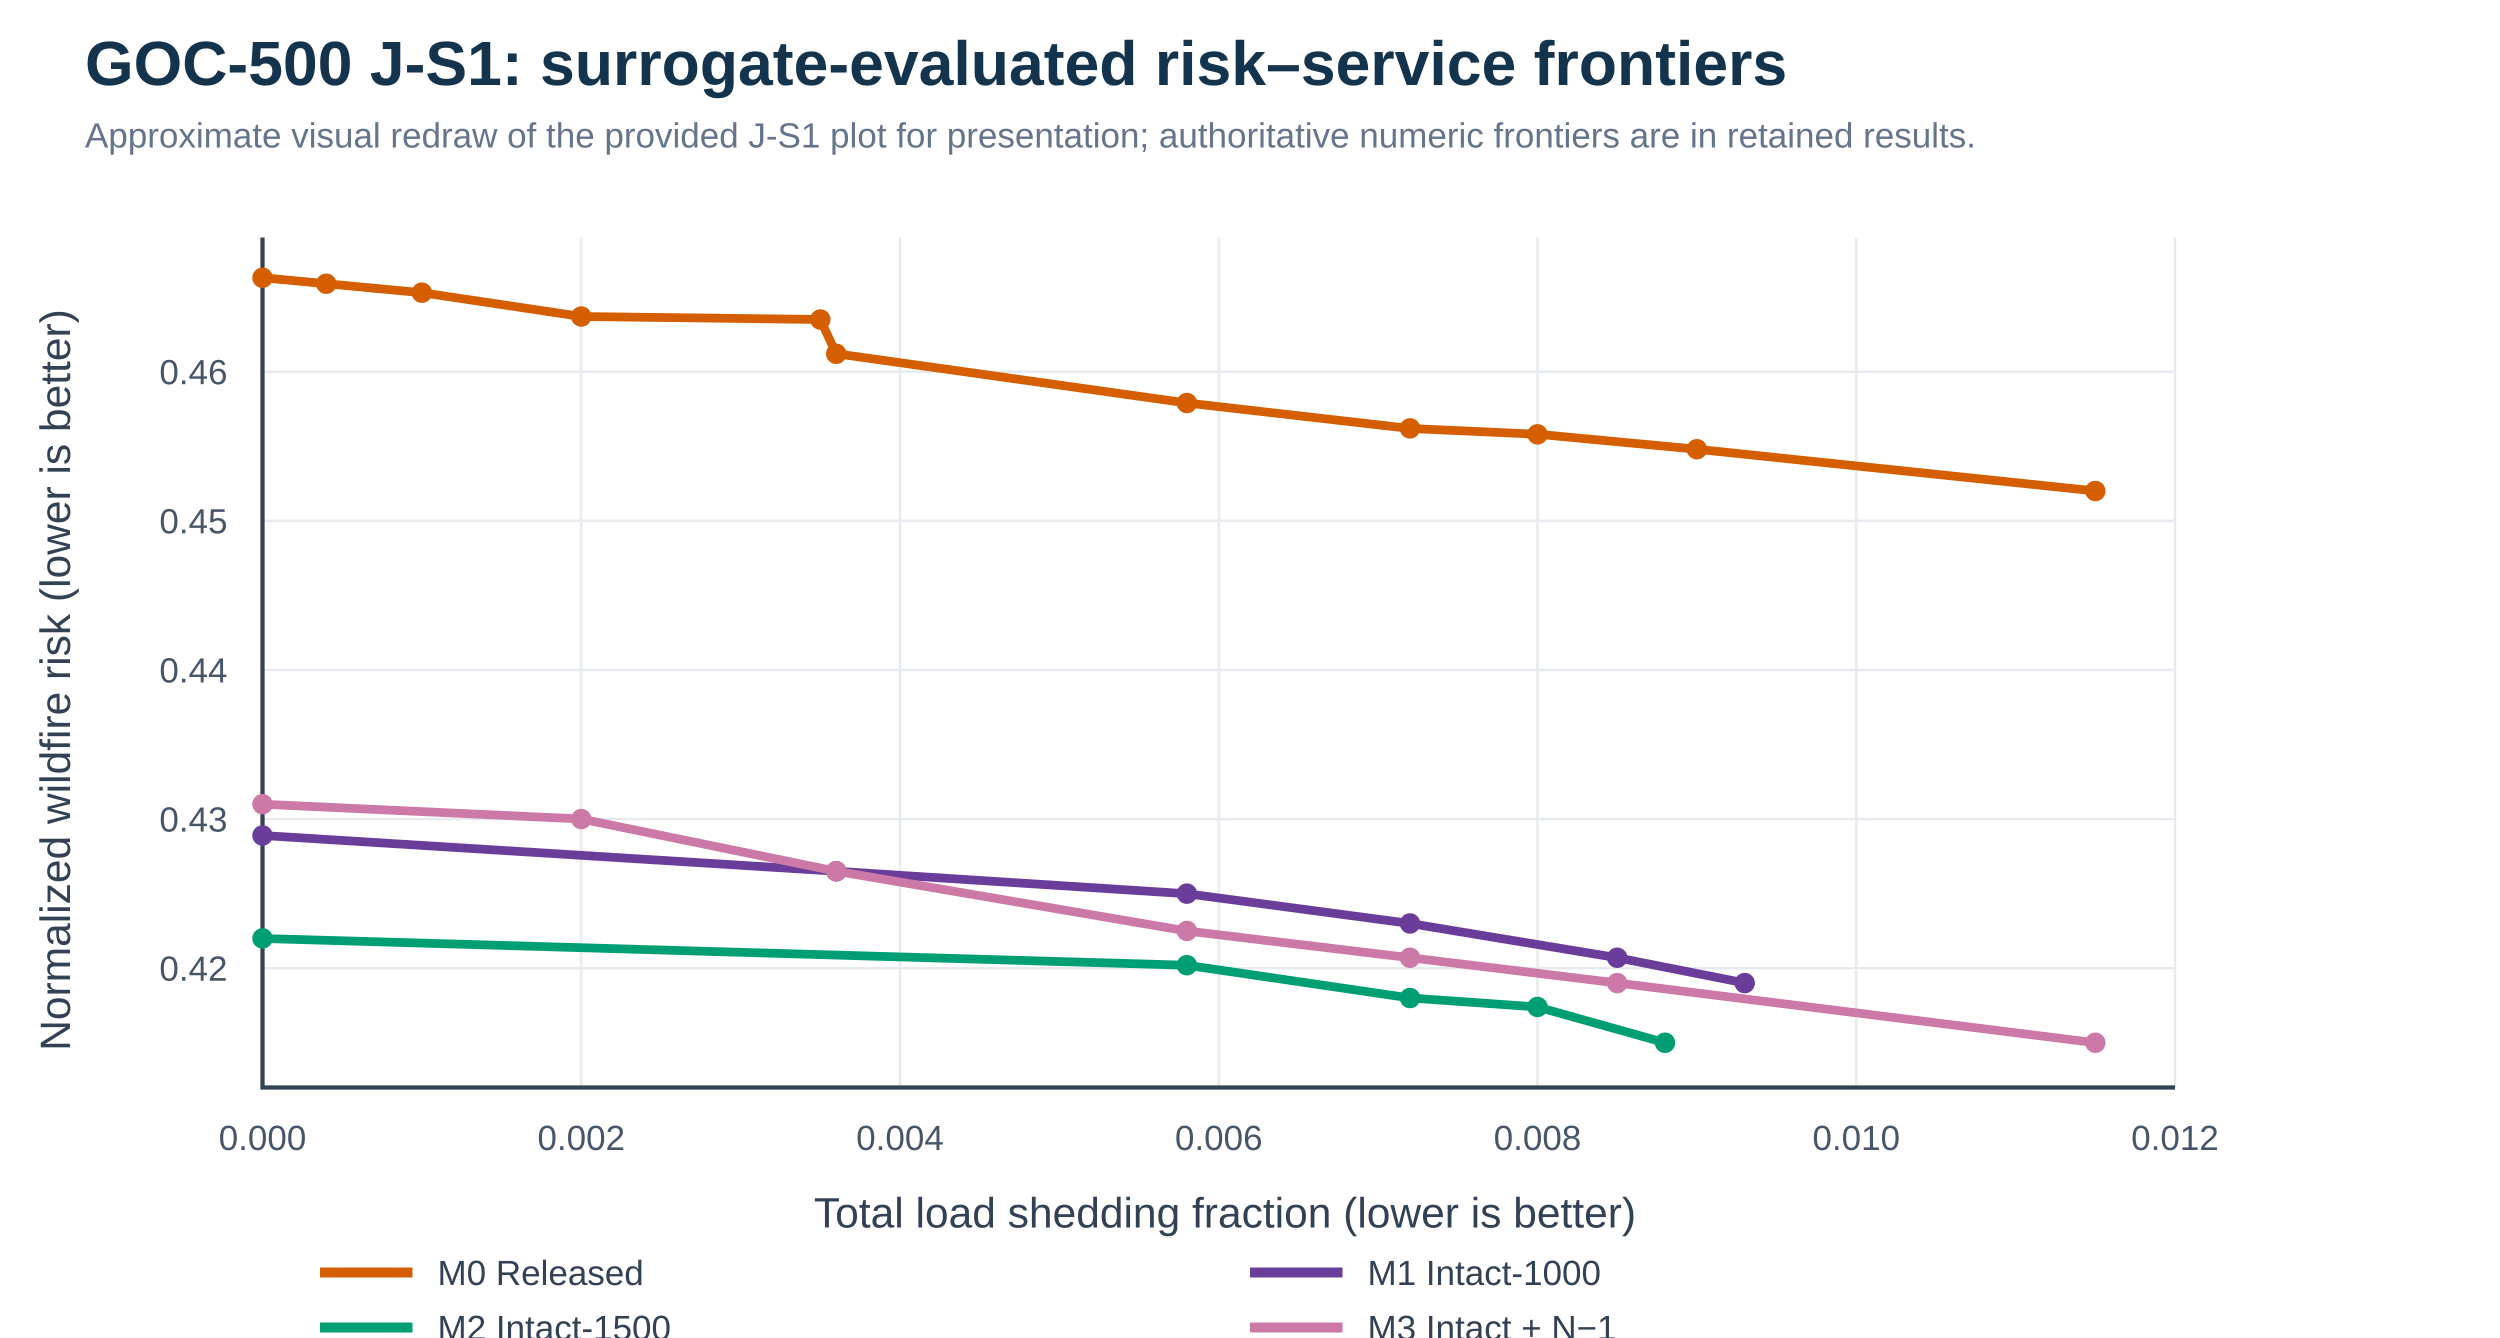
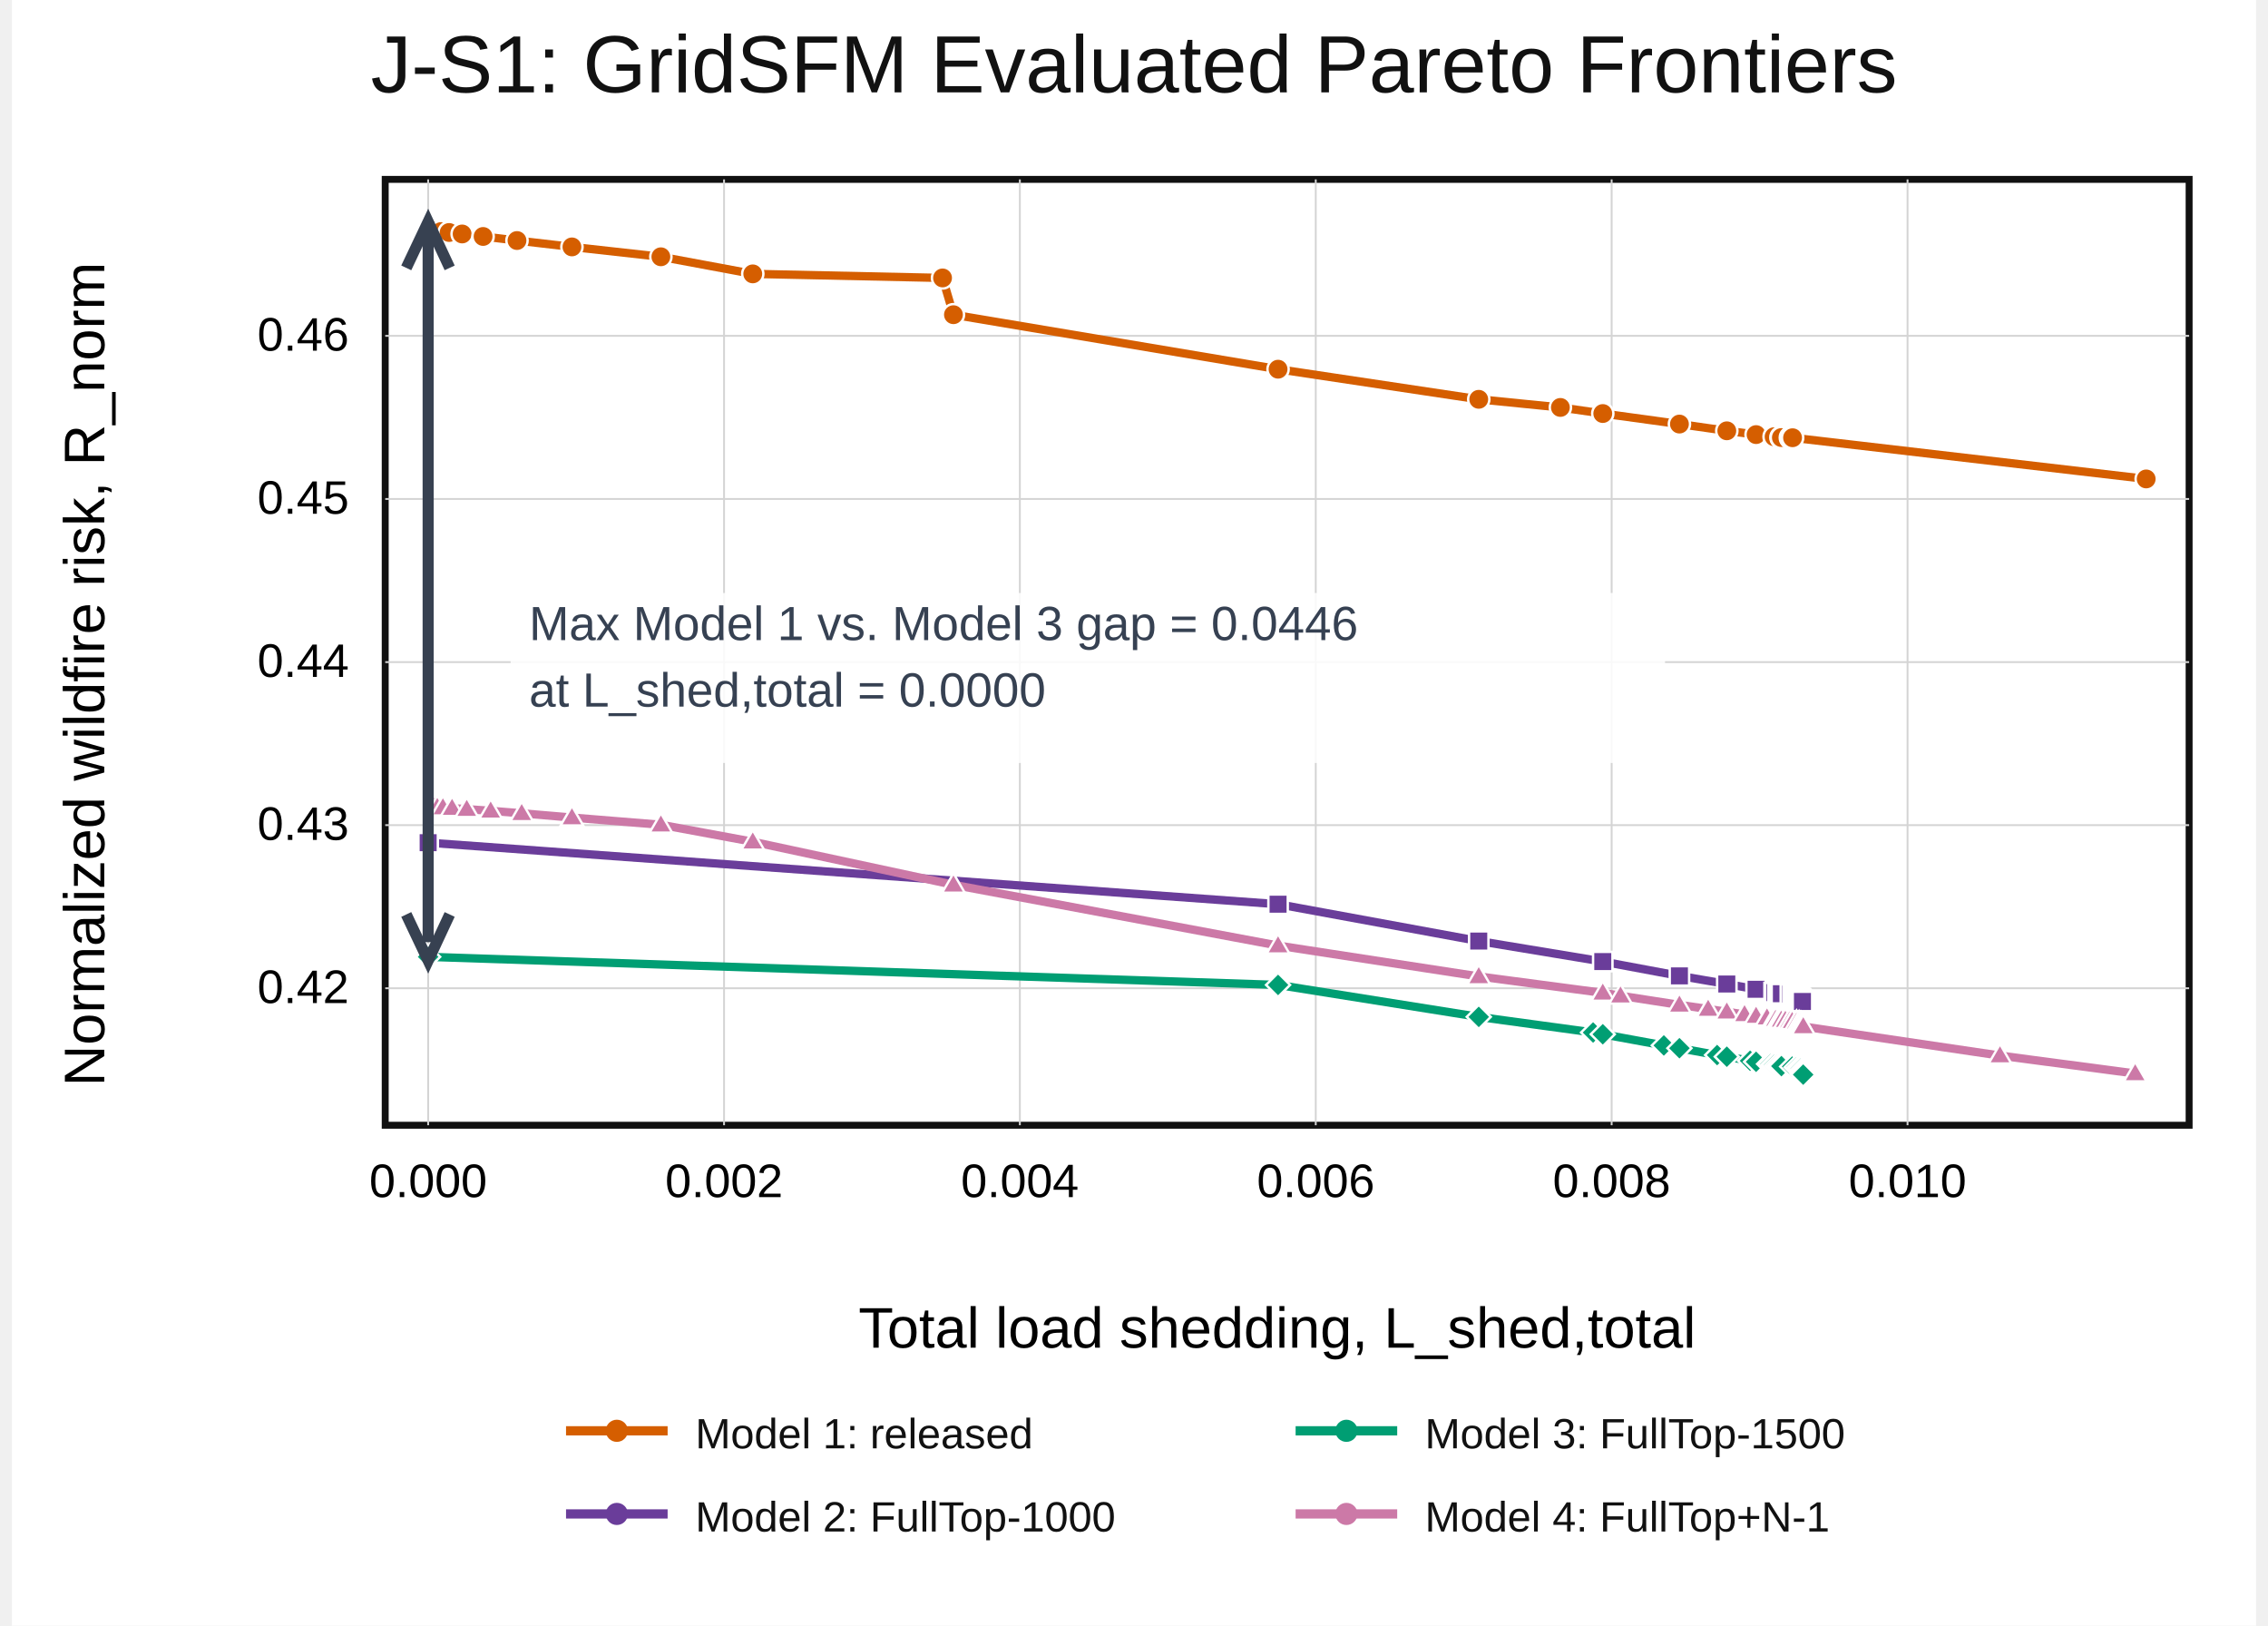
- <svg xmlns="http://www.w3.org/2000/svg" width="1000" height="535" viewBox="0 0 1000 535">
-   <rect width="1000" height="535" fill="#fff" />
-   <text x="34" y="34" font-family="Arial,sans-serif" font-size="25" font-weight="700" fill="#14334d">GOC-500 J-S1: surrogate-evaluated risk–service frontiers</text>
-   <text x="34" y="59" font-family="Arial,sans-serif" font-size="14" fill="#64748b">Approximate visual redraw of the provided J-S1 plot for presentation; authoritative numeric frontiers are in retained results.</text>
-   <line x1="105" x2="870" y1="387.281" y2="387.281" stroke="#e7ebef" />
-   <text x="91" y="392.281" font-family="Arial,sans-serif" font-size="14" text-anchor="end" fill="#475569">0.42</text>
-   <line x1="105" x2="870" y1="327.632" y2="327.632" stroke="#e7ebef" />
-   <text x="91" y="332.632" font-family="Arial,sans-serif" font-size="14" text-anchor="end" fill="#475569">0.43</text>
-   <line x1="105" x2="870" y1="267.982" y2="267.982" stroke="#e7ebef" />
-   <text x="91" y="272.982" font-family="Arial,sans-serif" font-size="14" text-anchor="end" fill="#475569">0.44</text>
-   <line x1="105" x2="870" y1="208.333" y2="208.333" stroke="#e7ebef" />
-   <text x="91" y="213.333" font-family="Arial,sans-serif" font-size="14" text-anchor="end" fill="#475569">0.45</text>
-   <line x1="105" x2="870" y1="148.684" y2="148.684" stroke="#e7ebef" />
-   <text x="91" y="153.684" font-family="Arial,sans-serif" font-size="14" text-anchor="end" fill="#475569">0.46</text>
-   <line x1="105" x2="105" y1="95" y2="435" stroke="#e7ebef" />
-   <text x="105" y="460" text-anchor="middle" font-family="Arial,sans-serif" font-size="14" fill="#475569">0.000</text>
-   <line x1="232.5" x2="232.5" y1="95" y2="435" stroke="#e7ebef" />
-   <text x="232.5" y="460" text-anchor="middle" font-family="Arial,sans-serif" font-size="14" fill="#475569">0.002</text>
-   <line x1="360" x2="360" y1="95" y2="435" stroke="#e7ebef" />
-   <text x="360" y="460" text-anchor="middle" font-family="Arial,sans-serif" font-size="14" fill="#475569">0.004</text>
-   <line x1="487.5" x2="487.5" y1="95" y2="435" stroke="#e7ebef" />
-   <text x="487.5" y="460" text-anchor="middle" font-family="Arial,sans-serif" font-size="14" fill="#475569">0.006</text>
-   <line x1="615" x2="615" y1="95" y2="435" stroke="#e7ebef" />
-   <text x="615" y="460" text-anchor="middle" font-family="Arial,sans-serif" font-size="14" fill="#475569">0.008</text>
-   <line x1="742.5" x2="742.5" y1="95" y2="435" stroke="#e7ebef" />
-   <text x="742.5" y="460" text-anchor="middle" font-family="Arial,sans-serif" font-size="14" fill="#475569">0.010</text>
-   <line x1="870" x2="870" y1="95" y2="435" stroke="#e7ebef" />
-   <text x="870" y="460" text-anchor="middle" font-family="Arial,sans-serif" font-size="14" fill="#475569">0.012</text>
-   <path d="M105,95 V435 H870" stroke="#334155" stroke-width="1.7" fill="none" />
-   <path d="M105.0,111.1 L130.5,113.5 L168.8,117.1 L232.5,126.6 L328.1,127.8 L334.5,141.5 L474.7,161.2 L564.0,171.4 L615.0,173.7 L678.7,179.7 L838.1,196.4" stroke="#d55e00" stroke-width="3.5" fill="none" />
-   <circle cx="105" cy="111.105" r="4.1" fill="#d55e00" />
-   <circle cx="130.5" cy="113.491" r="4.1" fill="#d55e00" />
-   <circle cx="168.75" cy="117.07" r="4.1" fill="#d55e00" />
-   <circle cx="232.5" cy="126.614" r="4.1" fill="#d55e00" />
-   <circle cx="328.125" cy="127.807" r="4.1" fill="#d55e00" />
-   <circle cx="334.5" cy="141.526" r="4.1" fill="#d55e00" />
-   <circle cx="474.75" cy="161.211" r="4.1" fill="#d55e00" />
-   <circle cx="564" cy="171.351" r="4.1" fill="#d55e00" />
-   <circle cx="615" cy="173.737" r="4.1" fill="#d55e00" />
-   <circle cx="678.75" cy="179.702" r="4.1" fill="#d55e00" />
-   <circle cx="838.125" cy="196.404" r="4.1" fill="#d55e00" />
-   <path d="M105.0,334.2 L334.5,348.5 L474.7,357.5 L564.0,369.4 L646.9,383.1 L697.9,393.2" stroke="#6a3d9a" stroke-width="3.5" fill="none" />
-   <circle cx="105" cy="334.193" r="4.1" fill="#6a3d9a" />
-   <circle cx="334.5" cy="348.509" r="4.1" fill="#6a3d9a" />
-   <circle cx="474.75" cy="357.456" r="4.1" fill="#6a3d9a" />
-   <circle cx="564" cy="369.386" r="4.1" fill="#6a3d9a" />
-   <circle cx="646.875" cy="383.105" r="4.1" fill="#6a3d9a" />
-   <circle cx="697.875" cy="393.246" r="4.1" fill="#6a3d9a" />
-   <path d="M105.0,375.4 L474.7,386.1 L564.0,399.2 L615.0,402.8 L666.0,417.1" stroke="#009e73" stroke-width="3.5" fill="none" />
-   <circle cx="105" cy="375.351" r="4.1" fill="#009e73" />
-   <circle cx="474.75" cy="386.088" r="4.1" fill="#009e73" />
-   <circle cx="564" cy="399.211" r="4.1" fill="#009e73" />
-   <circle cx="615" cy="402.789" r="4.1" fill="#009e73" />
-   <circle cx="666" cy="417.105" r="4.1" fill="#009e73" />
-   <path d="M105.0,321.7 L232.5,327.6 L334.5,348.5 L474.7,372.4 L564.0,383.1 L646.9,393.2 L838.1,417.1" stroke="#cc79a7" stroke-width="3.5" fill="none" />
-   <circle cx="105" cy="321.667" r="4.1" fill="#cc79a7" />
-   <circle cx="232.5" cy="327.632" r="4.1" fill="#cc79a7" />
-   <circle cx="334.5" cy="348.509" r="4.1" fill="#cc79a7" />
-   <circle cx="474.75" cy="372.368" r="4.1" fill="#cc79a7" />
-   <circle cx="564" cy="383.105" r="4.1" fill="#cc79a7" />
-   <circle cx="646.875" cy="393.246" r="4.1" fill="#cc79a7" />
-   <circle cx="838.125" cy="417.105" r="4.1" fill="#cc79a7" />
-   <text x="490" y="491" text-anchor="middle" font-size="17" font-family="Arial,sans-serif" fill="#334155">Total load shedding fraction (lower is better)</text>
-   <text transform="translate(28,272) rotate(-90)" text-anchor="middle" font-size="17" font-family="Arial,sans-serif" fill="#334155">Normalized wildfire risk (lower is better)</text>
-   <line x1="128" x2="165" y1="509" y2="509" stroke="#d55e00" stroke-width="4" />
-   <text x="175" y="514" font-family="Arial,sans-serif" font-size="14" fill="#334155">M0 Released</text>
-   <line x1="500" x2="537" y1="509" y2="509" stroke="#6a3d9a" stroke-width="4" />
-   <text x="547" y="514" font-family="Arial,sans-serif" font-size="14" fill="#334155">M1 Intact-1000</text>
-   <line x1="128" x2="165" y1="531" y2="531" stroke="#009e73" stroke-width="4" />
-   <text x="175" y="536" font-family="Arial,sans-serif" font-size="14" fill="#334155">M2 Intact-1500</text>
-   <line x1="500" x2="537" y1="531" y2="531" stroke="#cc79a7" stroke-width="4" />
-   <text x="547" y="536" font-family="Arial,sans-serif" font-size="14" fill="#334155">M3 Intact + N−1</text>
+ <svg xmlns="http://www.w3.org/2000/svg" width="1200" height="860" viewBox="0 0 243 176">
+   <rect width="243" height="176" fill="#ffffff" />
+   <text x="121.5" y="10" fill="#111" font-family="Arial,sans-serif" font-size="8.8" text-anchor="middle">J-S1: GridSFM Evaluated Pareto Frontiers</text>
+   <rect x="40.42" y="19.42" width="195.33" height="102.4" fill="none" stroke="#111" stroke-width=".75" />
+   <path d="M45.07 19.42V121.82" stroke="#d4d4d4" stroke-width=".20" />
+   <text x="45.07" y="129.6" font-size="5.1" text-anchor="middle" font-family="Arial,sans-serif">0.000</text>
+   <path d="M77.11 19.42V121.82" stroke="#d4d4d4" stroke-width=".20" />
+   <text x="77.11" y="129.6" font-size="5.1" text-anchor="middle" font-family="Arial,sans-serif">0.002</text>
+   <path d="M109.14 19.42V121.82" stroke="#d4d4d4" stroke-width=".20" />
+   <text x="109.14" y="129.6" font-size="5.1" text-anchor="middle" font-family="Arial,sans-serif">0.004</text>
+   <path d="M141.18 19.42V121.82" stroke="#d4d4d4" stroke-width=".20" />
+   <text x="141.18" y="129.6" font-size="5.1" text-anchor="middle" font-family="Arial,sans-serif">0.006</text>
+   <path d="M173.22 19.42V121.82" stroke="#d4d4d4" stroke-width=".20" />
+   <text x="173.22" y="129.6" font-size="5.1" text-anchor="middle" font-family="Arial,sans-serif">0.008</text>
+   <path d="M205.26 19.42V121.82" stroke="#d4d4d4" stroke-width=".20" />
+   <text x="205.26" y="129.6" font-size="5.1" text-anchor="middle" font-family="Arial,sans-serif">0.010</text>
+   <path d="M40.42 36.36H235.75" stroke="#d4d4d4" stroke-width=".20" />
+   <text x="36.5" y="37.96" font-size="5.1" text-anchor="end" font-family="Arial,sans-serif">0.46</text>
+   <path d="M40.42 54.02H235.75" stroke="#d4d4d4" stroke-width=".20" />
+   <text x="36.5" y="55.62" font-size="5.1" text-anchor="end" font-family="Arial,sans-serif">0.45</text>
+   <path d="M40.42 71.68H235.75" stroke="#d4d4d4" stroke-width=".20" />
+   <text x="36.5" y="73.28" font-size="5.1" text-anchor="end" font-family="Arial,sans-serif">0.44</text>
+   <path d="M40.42 89.33H235.75" stroke="#d4d4d4" stroke-width=".20" />
+   <text x="36.5" y="90.93" font-size="5.1" text-anchor="end" font-family="Arial,sans-serif">0.43</text>
+   <path d="M40.42 106.99H235.75" stroke="#d4d4d4" stroke-width=".20" />
+   <text x="36.5" y="108.59" font-size="5.1" text-anchor="end" font-family="Arial,sans-serif">0.42</text>
+   <text x="137" y="145.9" font-family="Arial,sans-serif" font-size="6.2" text-anchor="middle">Total load shedding, L_shed,total</text>
+   <text x="10" y="73" font-family="Arial,sans-serif" font-size="6.2" text-anchor="middle" transform="rotate(-90 10 73)">Normalized wildfire risk, R_norm</text>
+   <polyline points="45.07,24.90 45.08,24.91 45.09,24.91 45.10,24.91 45.12,24.91 45.15,24.91 45.20,24.92 45.27,24.93 45.40,24.94 45.61,24.97 45.94,25.00 46.47,25.07 47.34,25.17 48.75,25.33 51.02,25.60 54.69,26.04 60.64,26.73 70.27,27.80 80.22,29.65 100.77,30.09 101.95,34.07 137.10,39.97 158.83,43.23 167.67,44.11 172.26,44.77 180.56,45.91 185.69,46.64 188.86,47.05 190.81,47.28 191.55,47.36 191.60,47.37 192.57,47.38 192.63,47.39 192.72,47.39 192.75,47.39 192.77,47.39 192.81,47.39 231.10,51.85" fill="none" stroke="#d55e00" stroke-width=".9" stroke-linejoin="round" />
+   <circle cx="45.07" cy="24.9" r="1.15" stroke="#fff" stroke-width=".26" fill="#d55e00" />
+   <circle cx="45.08" cy="24.91" r="1.15" stroke="#fff" stroke-width=".26" fill="#d55e00" />
+   <circle cx="45.09" cy="24.91" r="1.15" stroke="#fff" stroke-width=".26" fill="#d55e00" />
+   <circle cx="45.1" cy="24.91" r="1.15" stroke="#fff" stroke-width=".26" fill="#d55e00" />
+   <circle cx="45.12" cy="24.91" r="1.15" stroke="#fff" stroke-width=".26" fill="#d55e00" />
+   <circle cx="45.15" cy="24.91" r="1.15" stroke="#fff" stroke-width=".26" fill="#d55e00" />
+   <circle cx="45.2" cy="24.92" r="1.15" stroke="#fff" stroke-width=".26" fill="#d55e00" />
+   <circle cx="45.27" cy="24.93" r="1.15" stroke="#fff" stroke-width=".26" fill="#d55e00" />
+   <circle cx="45.4" cy="24.94" r="1.15" stroke="#fff" stroke-width=".26" fill="#d55e00" />
+   <circle cx="45.61" cy="24.97" r="1.15" stroke="#fff" stroke-width=".26" fill="#d55e00" />
+   <circle cx="45.94" cy="25" r="1.15" stroke="#fff" stroke-width=".26" fill="#d55e00" />
+   <circle cx="46.47" cy="25.07" r="1.15" stroke="#fff" stroke-width=".26" fill="#d55e00" />
+   <circle cx="47.34" cy="25.17" r="1.15" stroke="#fff" stroke-width=".26" fill="#d55e00" />
+   <circle cx="48.75" cy="25.33" r="1.15" stroke="#fff" stroke-width=".26" fill="#d55e00" />
+   <circle cx="51.02" cy="25.6" r="1.15" stroke="#fff" stroke-width=".26" fill="#d55e00" />
+   <circle cx="54.69" cy="26.04" r="1.15" stroke="#fff" stroke-width=".26" fill="#d55e00" />
+   <circle cx="60.64" cy="26.73" r="1.15" stroke="#fff" stroke-width=".26" fill="#d55e00" />
+   <circle cx="70.27" cy="27.8" r="1.15" stroke="#fff" stroke-width=".26" fill="#d55e00" />
+   <circle cx="80.22" cy="29.65" r="1.15" stroke="#fff" stroke-width=".26" fill="#d55e00" />
+   <circle cx="100.77" cy="30.09" r="1.15" stroke="#fff" stroke-width=".26" fill="#d55e00" />
+   <circle cx="101.95" cy="34.07" r="1.15" stroke="#fff" stroke-width=".26" fill="#d55e00" />
+   <circle cx="137.1" cy="39.97" r="1.15" stroke="#fff" stroke-width=".26" fill="#d55e00" />
+   <circle cx="158.83" cy="43.23" r="1.15" stroke="#fff" stroke-width=".26" fill="#d55e00" />
+   <circle cx="167.67" cy="44.11" r="1.15" stroke="#fff" stroke-width=".26" fill="#d55e00" />
+   <circle cx="172.26" cy="44.77" r="1.15" stroke="#fff" stroke-width=".26" fill="#d55e00" />
+   <circle cx="180.56" cy="45.91" r="1.15" stroke="#fff" stroke-width=".26" fill="#d55e00" />
+   <circle cx="185.69" cy="46.64" r="1.15" stroke="#fff" stroke-width=".26" fill="#d55e00" />
+   <circle cx="188.86" cy="47.05" r="1.15" stroke="#fff" stroke-width=".26" fill="#d55e00" />
+   <circle cx="190.81" cy="47.28" r="1.15" stroke="#fff" stroke-width=".26" fill="#d55e00" />
+   <circle cx="191.55" cy="47.36" r="1.15" stroke="#fff" stroke-width=".26" fill="#d55e00" />
+   <circle cx="191.6" cy="47.37" r="1.15" stroke="#fff" stroke-width=".26" fill="#d55e00" />
+   <circle cx="192.57" cy="47.38" r="1.15" stroke="#fff" stroke-width=".26" fill="#d55e00" />
+   <circle cx="192.63" cy="47.39" r="1.15" stroke="#fff" stroke-width=".26" fill="#d55e00" />
+   <circle cx="192.72" cy="47.39" r="1.15" stroke="#fff" stroke-width=".26" fill="#d55e00" />
+   <circle cx="192.75" cy="47.39" r="1.15" stroke="#fff" stroke-width=".26" fill="#d55e00" />
+   <circle cx="192.77" cy="47.39" r="1.15" stroke="#fff" stroke-width=".26" fill="#d55e00" />
+   <circle cx="192.81" cy="47.39" r="1.15" stroke="#fff" stroke-width=".26" fill="#d55e00" />
+   <circle cx="231.1" cy="51.85" r="1.15" stroke="#fff" stroke-width=".26" fill="#d55e00" />
+   <polyline points="45.07,91.23 137.10,97.89 158.83,101.88 172.26,104.10 180.56,105.65 185.69,106.53 188.86,107.10 190.81,107.45 190.89,107.46 191.23,107.52 191.42,107.55 191.53,107.57 191.58,107.58 191.60,107.58 192.57,107.62 192.86,107.67 193.11,107.71 193.29,107.75 193.44,107.81 193.55,107.96 193.65,108.09 193.72,108.19 193.78,108.30 193.82,108.37 193.86,108.41 193.88,108.42" fill="none" stroke="#6a3d9a" stroke-width=".9" stroke-linejoin="round" />
+   <rect x="44.02" y="90.18" width="2.1" height="2.1" stroke="#fff" stroke-width=".26" fill="#6a3d9a" />
+   <rect x="136.05" y="96.84" width="2.1" height="2.1" stroke="#fff" stroke-width=".26" fill="#6a3d9a" />
+   <rect x="157.78" y="100.83" width="2.1" height="2.1" stroke="#fff" stroke-width=".26" fill="#6a3d9a" />
+   <rect x="171.21" y="103.05" width="2.1" height="2.1" stroke="#fff" stroke-width=".26" fill="#6a3d9a" />
+   <rect x="179.51" y="104.60" width="2.1" height="2.1" stroke="#fff" stroke-width=".26" fill="#6a3d9a" />
+   <rect x="184.64" y="105.48" width="2.1" height="2.1" stroke="#fff" stroke-width=".26" fill="#6a3d9a" />
+   <rect x="187.81" y="106.05" width="2.1" height="2.1" stroke="#fff" stroke-width=".26" fill="#6a3d9a" />
+   <rect x="189.76" y="106.40" width="2.1" height="2.1" stroke="#fff" stroke-width=".26" fill="#6a3d9a" />
+   <rect x="189.84" y="106.41" width="2.1" height="2.1" stroke="#fff" stroke-width=".26" fill="#6a3d9a" />
+   <rect x="190.18" y="106.47" width="2.1" height="2.1" stroke="#fff" stroke-width=".26" fill="#6a3d9a" />
+   <rect x="190.37" y="106.50" width="2.1" height="2.1" stroke="#fff" stroke-width=".26" fill="#6a3d9a" />
+   <rect x="190.48" y="106.52" width="2.1" height="2.1" stroke="#fff" stroke-width=".26" fill="#6a3d9a" />
+   <rect x="190.53" y="106.53" width="2.1" height="2.1" stroke="#fff" stroke-width=".26" fill="#6a3d9a" />
+   <rect x="190.55" y="106.53" width="2.1" height="2.1" stroke="#fff" stroke-width=".26" fill="#6a3d9a" />
+   <rect x="191.52" y="106.57" width="2.1" height="2.1" stroke="#fff" stroke-width=".26" fill="#6a3d9a" />
+   <rect x="191.81" y="106.62" width="2.1" height="2.1" stroke="#fff" stroke-width=".26" fill="#6a3d9a" />
+   <rect x="192.06" y="106.66" width="2.1" height="2.1" stroke="#fff" stroke-width=".26" fill="#6a3d9a" />
+   <rect x="192.24" y="106.70" width="2.1" height="2.1" stroke="#fff" stroke-width=".26" fill="#6a3d9a" />
+   <rect x="192.39" y="106.76" width="2.1" height="2.1" stroke="#fff" stroke-width=".26" fill="#6a3d9a" />
+   <rect x="192.50" y="106.91" width="2.1" height="2.1" stroke="#fff" stroke-width=".26" fill="#6a3d9a" />
+   <rect x="192.60" y="107.04" width="2.1" height="2.1" stroke="#fff" stroke-width=".26" fill="#6a3d9a" />
+   <rect x="192.67" y="107.14" width="2.1" height="2.1" stroke="#fff" stroke-width=".26" fill="#6a3d9a" />
+   <rect x="192.73" y="107.25" width="2.1" height="2.1" stroke="#fff" stroke-width=".26" fill="#6a3d9a" />
+   <rect x="192.77" y="107.32" width="2.1" height="2.1" stroke="#fff" stroke-width=".26" fill="#6a3d9a" />
+   <rect x="192.81" y="107.36" width="2.1" height="2.1" stroke="#fff" stroke-width=".26" fill="#6a3d9a" />
+   <rect x="192.83" y="107.37" width="2.1" height="2.1" stroke="#fff" stroke-width=".26" fill="#6a3d9a" />
+   <polyline points="45.07,103.59 137.10,106.63 158.83,110.09 171.21,111.78 172.26,111.97 178.87,113.18 180.56,113.48 184.64,114.22 185.69,114.40 188.21,114.84 188.86,114.95 190.27,115.19 190.42,115.21 190.73,115.27 190.81,115.28 191.13,115.33 191.38,115.38 191.47,115.39 191.53,115.40 191.57,115.41 191.60,115.42 192.77,115.47 193.24,115.55 193.52,115.62 193.70,115.70 193.81,115.95 193.88,116.13 193.92,116.23 193.94,116.29 193.96,116.34" fill="none" stroke="#009e73" stroke-width=".9" stroke-linejoin="round" />
+   <path d="M45.07,102.29l1.3,1.3 -1.3,1.3 -1.3,-1.3z" stroke="#fff" stroke-width=".26" fill="#009e73" />
+   <path d="M137.1,105.33l1.3,1.3 -1.3,1.3 -1.3,-1.3z" stroke="#fff" stroke-width=".26" fill="#009e73" />
+   <path d="M158.83,108.79l1.3,1.3 -1.3,1.3 -1.3,-1.3z" stroke="#fff" stroke-width=".26" fill="#009e73" />
+   <path d="M171.21,110.48l1.3,1.3 -1.3,1.3 -1.3,-1.3z" stroke="#fff" stroke-width=".26" fill="#009e73" />
+   <path d="M172.26,110.67l1.3,1.3 -1.3,1.3 -1.3,-1.3z" stroke="#fff" stroke-width=".26" fill="#009e73" />
+   <path d="M178.87,111.88l1.3,1.3 -1.3,1.3 -1.3,-1.3z" stroke="#fff" stroke-width=".26" fill="#009e73" />
+   <path d="M180.56,112.18l1.3,1.3 -1.3,1.3 -1.3,-1.3z" stroke="#fff" stroke-width=".26" fill="#009e73" />
+   <path d="M184.64,112.92l1.3,1.3 -1.3,1.3 -1.3,-1.3z" stroke="#fff" stroke-width=".26" fill="#009e73" />
+   <path d="M185.69,113.10l1.3,1.3 -1.3,1.3 -1.3,-1.3z" stroke="#fff" stroke-width=".26" fill="#009e73" />
+   <path d="M188.21,113.54l1.3,1.3 -1.3,1.3 -1.3,-1.3z" stroke="#fff" stroke-width=".26" fill="#009e73" />
+   <path d="M188.86,113.65l1.3,1.3 -1.3,1.3 -1.3,-1.3z" stroke="#fff" stroke-width=".26" fill="#009e73" />
+   <path d="M190.27,113.89l1.3,1.3 -1.3,1.3 -1.3,-1.3z" stroke="#fff" stroke-width=".26" fill="#009e73" />
+   <path d="M190.42,113.91l1.3,1.3 -1.3,1.3 -1.3,-1.3z" stroke="#fff" stroke-width=".26" fill="#009e73" />
+   <path d="M190.73,113.97l1.3,1.3 -1.3,1.3 -1.3,-1.3z" stroke="#fff" stroke-width=".26" fill="#009e73" />
+   <path d="M190.81,113.98l1.3,1.3 -1.3,1.3 -1.3,-1.3z" stroke="#fff" stroke-width=".26" fill="#009e73" />
+   <path d="M191.13,114.03l1.3,1.3 -1.3,1.3 -1.3,-1.3z" stroke="#fff" stroke-width=".26" fill="#009e73" />
+   <path d="M191.38,114.08l1.3,1.3 -1.3,1.3 -1.3,-1.3z" stroke="#fff" stroke-width=".26" fill="#009e73" />
+   <path d="M191.47,114.09l1.3,1.3 -1.3,1.3 -1.3,-1.3z" stroke="#fff" stroke-width=".26" fill="#009e73" />
+   <path d="M191.53,114.10l1.3,1.3 -1.3,1.3 -1.3,-1.3z" stroke="#fff" stroke-width=".26" fill="#009e73" />
+   <path d="M191.57,114.11l1.3,1.3 -1.3,1.3 -1.3,-1.3z" stroke="#fff" stroke-width=".26" fill="#009e73" />
+   <path d="M191.6,114.12l1.3,1.3 -1.3,1.3 -1.3,-1.3z" stroke="#fff" stroke-width=".26" fill="#009e73" />
+   <path d="M192.77,114.17l1.3,1.3 -1.3,1.3 -1.3,-1.3z" stroke="#fff" stroke-width=".26" fill="#009e73" />
+   <path d="M193.24,114.25l1.3,1.3 -1.3,1.3 -1.3,-1.3z" stroke="#fff" stroke-width=".26" fill="#009e73" />
+   <path d="M193.52,114.32l1.3,1.3 -1.3,1.3 -1.3,-1.3z" stroke="#fff" stroke-width=".26" fill="#009e73" />
+   <path d="M193.7,114.40l1.3,1.3 -1.3,1.3 -1.3,-1.3z" stroke="#fff" stroke-width=".26" fill="#009e73" />
+   <path d="M193.81,114.65l1.3,1.3 -1.3,1.3 -1.3,-1.3z" stroke="#fff" stroke-width=".26" fill="#009e73" />
+   <path d="M193.88,114.83l1.3,1.3 -1.3,1.3 -1.3,-1.3z" stroke="#fff" stroke-width=".26" fill="#009e73" />
+   <path d="M193.92,114.93l1.3,1.3 -1.3,1.3 -1.3,-1.3z" stroke="#fff" stroke-width=".26" fill="#009e73" />
+   <path d="M193.94,114.99l1.3,1.3 -1.3,1.3 -1.3,-1.3z" stroke="#fff" stroke-width=".26" fill="#009e73" />
+   <path d="M193.96,115.04l1.3,1.3 -1.3,1.3 -1.3,-1.3z" stroke="#fff" stroke-width=".26" fill="#009e73" />
+   <polyline points="45.07,87.32 45.08,87.32 45.12,87.32 45.17,87.33 45.21,87.33 45.30,87.34 45.45,87.35 45.68,87.36 46.06,87.39 46.67,87.43 47.66,87.49 49.25,87.60 51.84,87.78 55.20,88.05 60.64,88.51 70.27,89.29 80.22,91.13 101.95,95.79 137.10,102.37 158.83,105.71 172.26,107.49 174.18,107.80 180.56,108.79 183.67,109.24 185.69,109.54 187.61,109.82 188.86,110.00 190.04,110.18 190.81,110.30 190.97,110.33 191.33,110.38 191.47,110.40 191.55,110.41 191.58,110.42 192.03,110.44 192.48,110.51 192.77,110.56 193.24,110.63 193.52,110.70 193.70,110.77 193.81,110.95 193.88,111.07 193.92,111.10 193.97,111.13 215.27,114.28 229.91,116.22" fill="none" stroke="#cc79a7" stroke-width=".9" stroke-linejoin="round" />
+   <path d="M45.07,86.07l1.22,2.1h-2.44z" stroke="#fff" stroke-width=".25" fill="#cc79a7" />
+   <path d="M45.08,86.07l1.22,2.1h-2.44z" stroke="#fff" stroke-width=".25" fill="#cc79a7" />
+   <path d="M45.12,86.07l1.22,2.1h-2.44z" stroke="#fff" stroke-width=".25" fill="#cc79a7" />
+   <path d="M45.17,86.08l1.22,2.1h-2.44z" stroke="#fff" stroke-width=".25" fill="#cc79a7" />
+   <path d="M45.21,86.08l1.22,2.1h-2.44z" stroke="#fff" stroke-width=".25" fill="#cc79a7" />
+   <path d="M45.3,86.09l1.22,2.1h-2.44z" stroke="#fff" stroke-width=".25" fill="#cc79a7" />
+   <path d="M45.45,86.10l1.22,2.1h-2.44z" stroke="#fff" stroke-width=".25" fill="#cc79a7" />
+   <path d="M45.68,86.11l1.22,2.1h-2.44z" stroke="#fff" stroke-width=".25" fill="#cc79a7" />
+   <path d="M46.06,86.14l1.22,2.1h-2.44z" stroke="#fff" stroke-width=".25" fill="#cc79a7" />
+   <path d="M46.67,86.18l1.22,2.1h-2.44z" stroke="#fff" stroke-width=".25" fill="#cc79a7" />
+   <path d="M47.66,86.24l1.22,2.1h-2.44z" stroke="#fff" stroke-width=".25" fill="#cc79a7" />
+   <path d="M49.25,86.35l1.22,2.1h-2.44z" stroke="#fff" stroke-width=".25" fill="#cc79a7" />
+   <path d="M51.84,86.53l1.22,2.1h-2.44z" stroke="#fff" stroke-width=".25" fill="#cc79a7" />
+   <path d="M55.2,86.80l1.22,2.1h-2.44z" stroke="#fff" stroke-width=".25" fill="#cc79a7" />
+   <path d="M60.64,87.26l1.22,2.1h-2.44z" stroke="#fff" stroke-width=".25" fill="#cc79a7" />
+   <path d="M70.27,88.04l1.22,2.1h-2.44z" stroke="#fff" stroke-width=".25" fill="#cc79a7" />
+   <path d="M80.22,89.88l1.22,2.1h-2.44z" stroke="#fff" stroke-width=".25" fill="#cc79a7" />
+   <path d="M101.95,94.54l1.22,2.1h-2.44z" stroke="#fff" stroke-width=".25" fill="#cc79a7" />
+   <path d="M137.1,101.12l1.22,2.1h-2.44z" stroke="#fff" stroke-width=".25" fill="#cc79a7" />
+   <path d="M158.83,104.46l1.22,2.1h-2.44z" stroke="#fff" stroke-width=".25" fill="#cc79a7" />
+   <path d="M172.26,106.24l1.22,2.1h-2.44z" stroke="#fff" stroke-width=".25" fill="#cc79a7" />
+   <path d="M174.18,106.55l1.22,2.1h-2.44z" stroke="#fff" stroke-width=".25" fill="#cc79a7" />
+   <path d="M180.56,107.54l1.22,2.1h-2.44z" stroke="#fff" stroke-width=".25" fill="#cc79a7" />
+   <path d="M183.67,107.99l1.22,2.1h-2.44z" stroke="#fff" stroke-width=".25" fill="#cc79a7" />
+   <path d="M185.69,108.29l1.22,2.1h-2.44z" stroke="#fff" stroke-width=".25" fill="#cc79a7" />
+   <path d="M187.61,108.57l1.22,2.1h-2.44z" stroke="#fff" stroke-width=".25" fill="#cc79a7" />
+   <path d="M188.86,108.75l1.22,2.1h-2.44z" stroke="#fff" stroke-width=".25" fill="#cc79a7" />
+   <path d="M190.04,108.93l1.22,2.1h-2.44z" stroke="#fff" stroke-width=".25" fill="#cc79a7" />
+   <path d="M190.81,109.05l1.22,2.1h-2.44z" stroke="#fff" stroke-width=".25" fill="#cc79a7" />
+   <path d="M190.97,109.08l1.22,2.1h-2.44z" stroke="#fff" stroke-width=".25" fill="#cc79a7" />
+   <path d="M191.33,109.13l1.22,2.1h-2.44z" stroke="#fff" stroke-width=".25" fill="#cc79a7" />
+   <path d="M191.47,109.15l1.22,2.1h-2.44z" stroke="#fff" stroke-width=".25" fill="#cc79a7" />
+   <path d="M191.55,109.16l1.22,2.1h-2.44z" stroke="#fff" stroke-width=".25" fill="#cc79a7" />
+   <path d="M191.58,109.17l1.22,2.1h-2.44z" stroke="#fff" stroke-width=".25" fill="#cc79a7" />
+   <path d="M192.03,109.19l1.22,2.1h-2.44z" stroke="#fff" stroke-width=".25" fill="#cc79a7" />
+   <path d="M192.48,109.26l1.22,2.1h-2.44z" stroke="#fff" stroke-width=".25" fill="#cc79a7" />
+   <path d="M192.77,109.31l1.22,2.1h-2.44z" stroke="#fff" stroke-width=".25" fill="#cc79a7" />
+   <path d="M193.24,109.38l1.22,2.1h-2.44z" stroke="#fff" stroke-width=".25" fill="#cc79a7" />
+   <path d="M193.52,109.45l1.22,2.1h-2.44z" stroke="#fff" stroke-width=".25" fill="#cc79a7" />
+   <path d="M193.7,109.52l1.22,2.1h-2.44z" stroke="#fff" stroke-width=".25" fill="#cc79a7" />
+   <path d="M193.81,109.70l1.22,2.1h-2.44z" stroke="#fff" stroke-width=".25" fill="#cc79a7" />
+   <path d="M193.88,109.82l1.22,2.1h-2.44z" stroke="#fff" stroke-width=".25" fill="#cc79a7" />
+   <path d="M193.92,109.85l1.22,2.1h-2.44z" stroke="#fff" stroke-width=".25" fill="#cc79a7" />
+   <path d="M193.97,109.88l1.22,2.1h-2.44z" stroke="#fff" stroke-width=".25" fill="#cc79a7" />
+   <path d="M215.27,113.03l1.22,2.1h-2.44z" stroke="#fff" stroke-width=".25" fill="#cc79a7" />
+   <path d="M229.91,114.97l1.22,2.1h-2.44z" stroke="#fff" stroke-width=".25" fill="#cc79a7" />
+   <rect x="54" y="64.2" width="125" height="18.4" fill="#ffffff" fill-opacity=".86" />
+   <text x="56" y="69.3" font-family="Arial,sans-serif" font-size="5.2" fill="#364152">Max Model 1 vs. Model 3 gap = 0.0446</text>
+   <text x="56" y="76.5" font-family="Arial,sans-serif" font-size="5.2" fill="#364152">at L_shed,total = 0.0000</text>
+   <path d="M45.07 25V102" stroke="#374151" stroke-width="1.2" />
+   <path d="M42.7 29L45.07 24L47.4 29M42.7 99L45.07 104L47.4 99" fill="none" stroke="#374151" stroke-width="1.2" />
+   <path d="M60 154.9h11" stroke="#d55e00" stroke-width="1.0" />
+   <circle cx="65.5" cy="154.9" r="1.2" fill="#d55e00" />
+   <text x="74" y="156.8" font-size="4.6" fill="#111" font-family="Arial,sans-serif">Model 1: released</text>
+   <path d="M60 163.9h11" stroke="#6a3d9a" stroke-width="1.0" />
+   <circle cx="65.5" cy="163.9" r="1.2" fill="#6a3d9a" />
+   <text x="74" y="165.8" font-size="4.6" fill="#111" font-family="Arial,sans-serif">Model 2: FullTop-1000</text>
+   <path d="M139 154.9h11" stroke="#009e73" stroke-width="1.0" />
+   <circle cx="144.5" cy="154.9" r="1.2" fill="#009e73" />
+   <text x="153" y="156.8" font-size="4.6" fill="#111" font-family="Arial,sans-serif">Model 3: FullTop-1500</text>
+   <path d="M139 163.9h11" stroke="#cc79a7" stroke-width="1.0" />
+   <circle cx="144.5" cy="163.9" r="1.2" fill="#cc79a7" />
+   <text x="153" y="165.8" font-size="4.6" fill="#111" font-family="Arial,sans-serif">Model 4: FullTop+N-1</text>
</svg>
